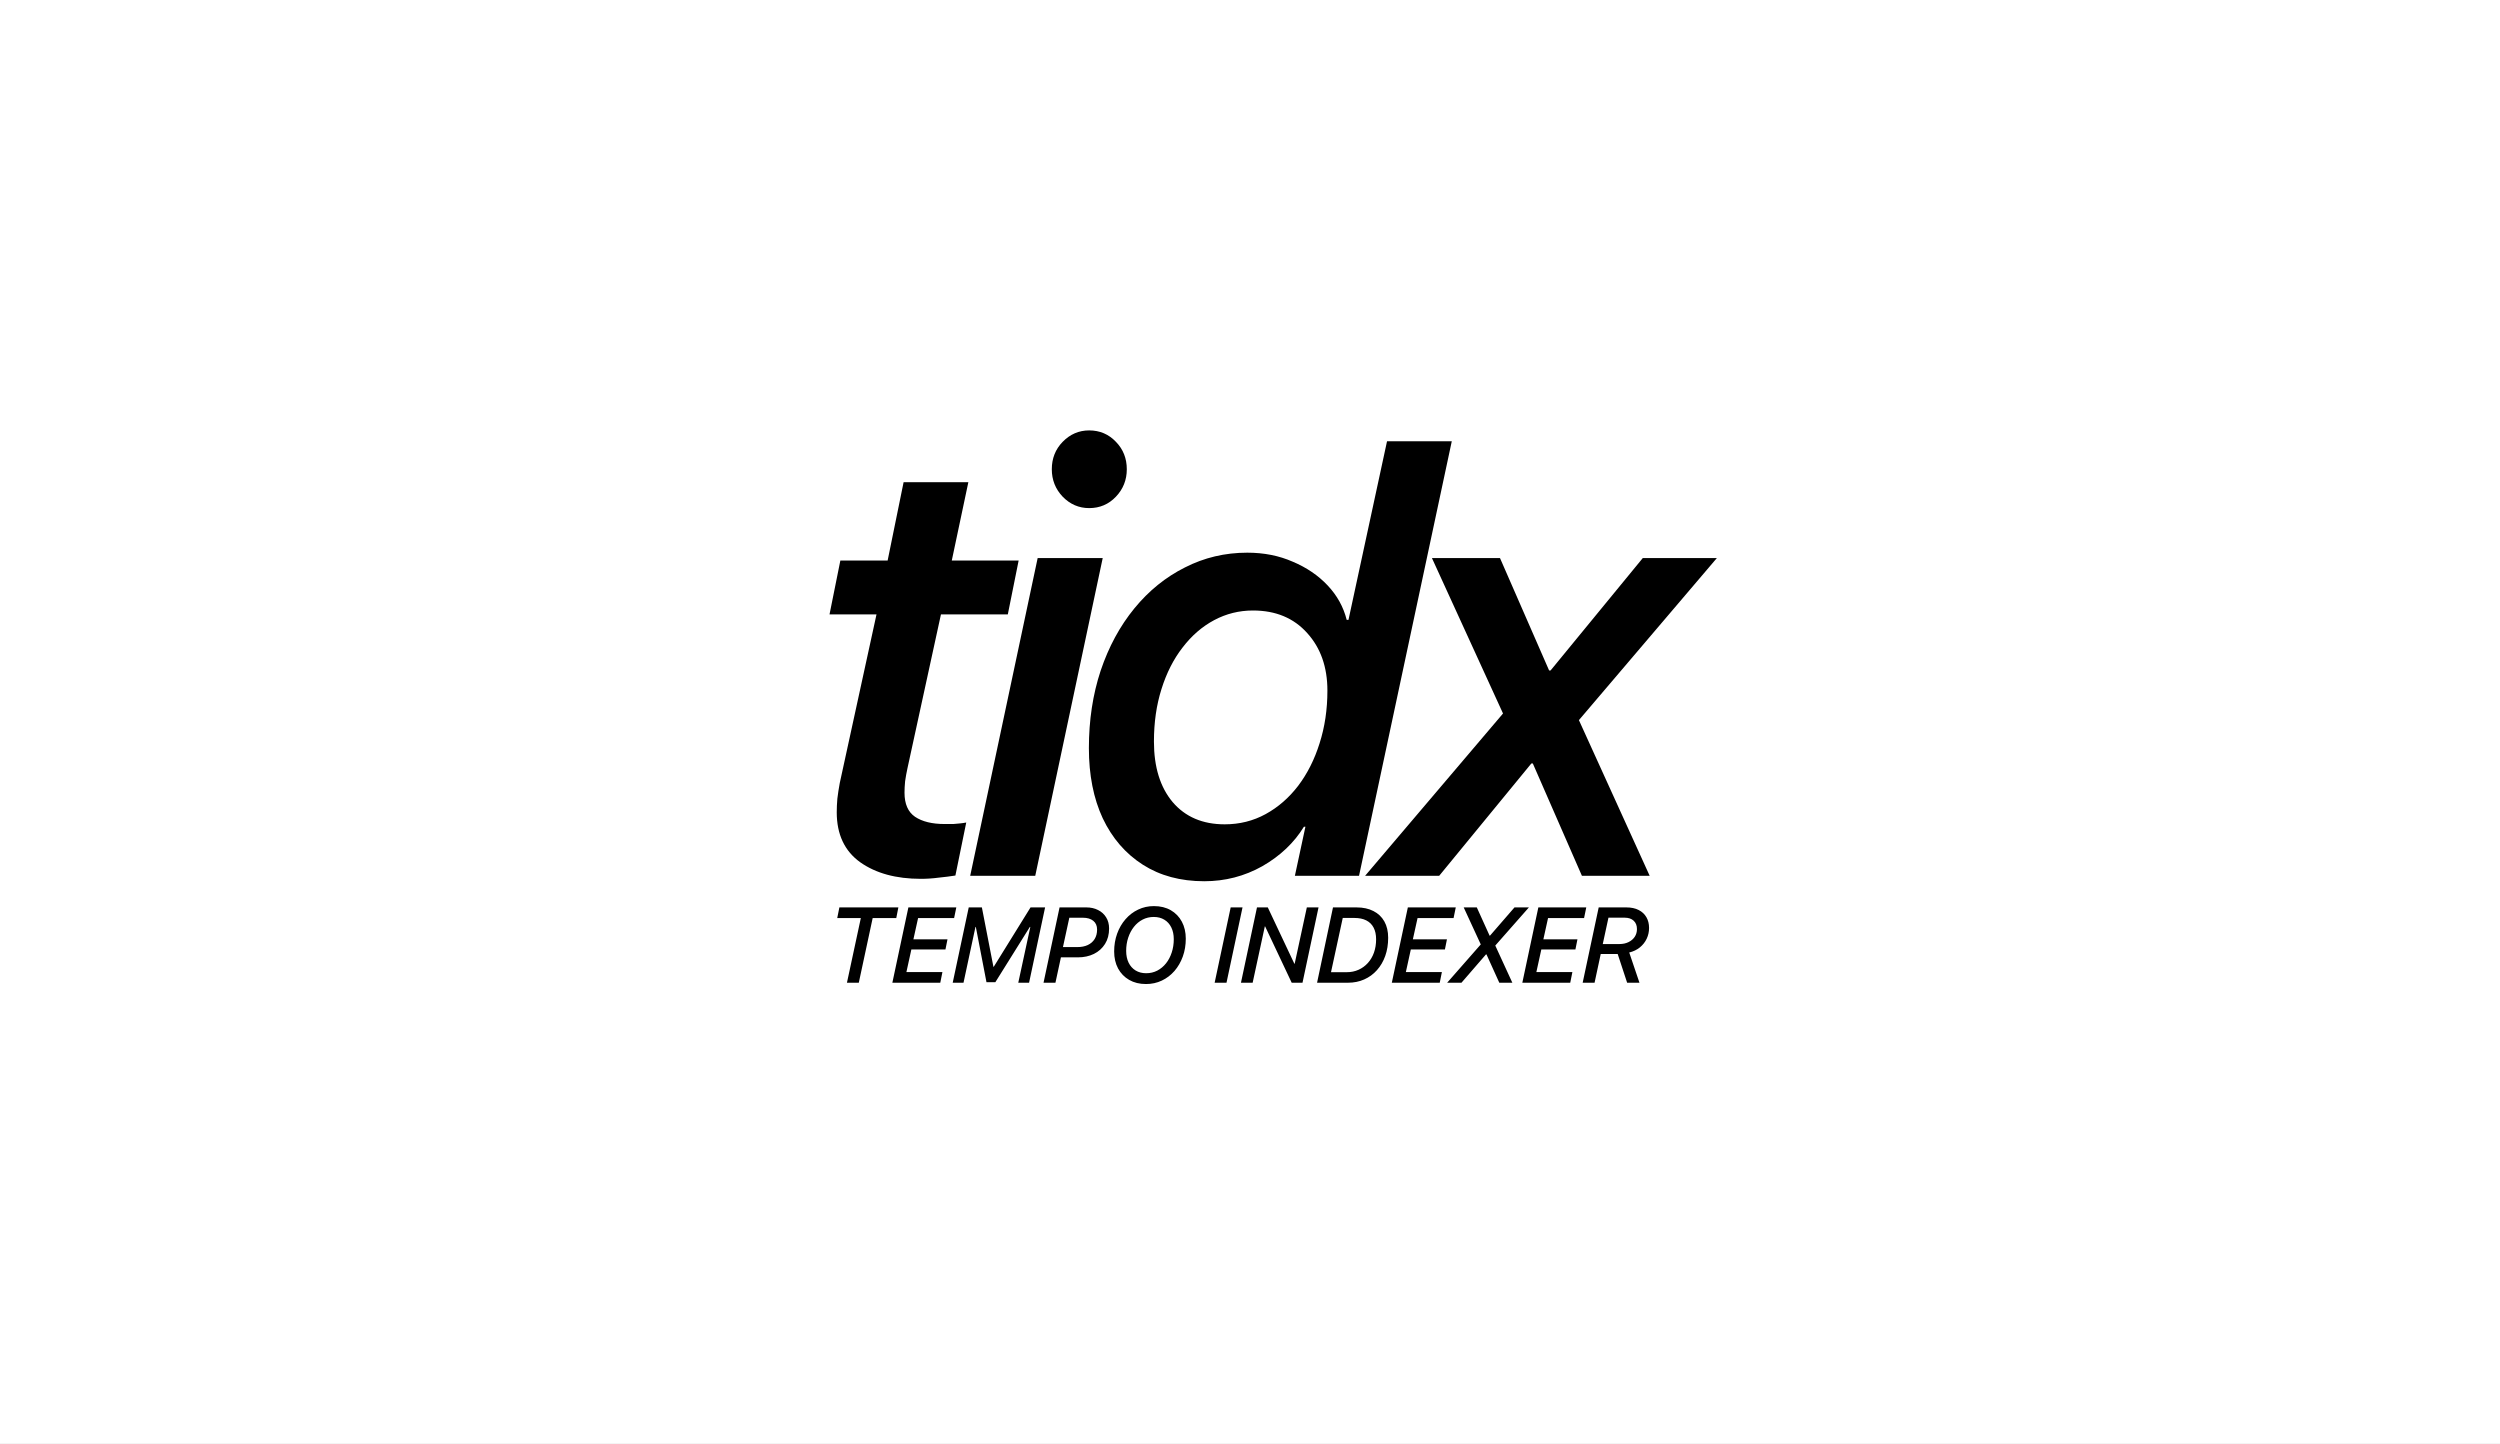
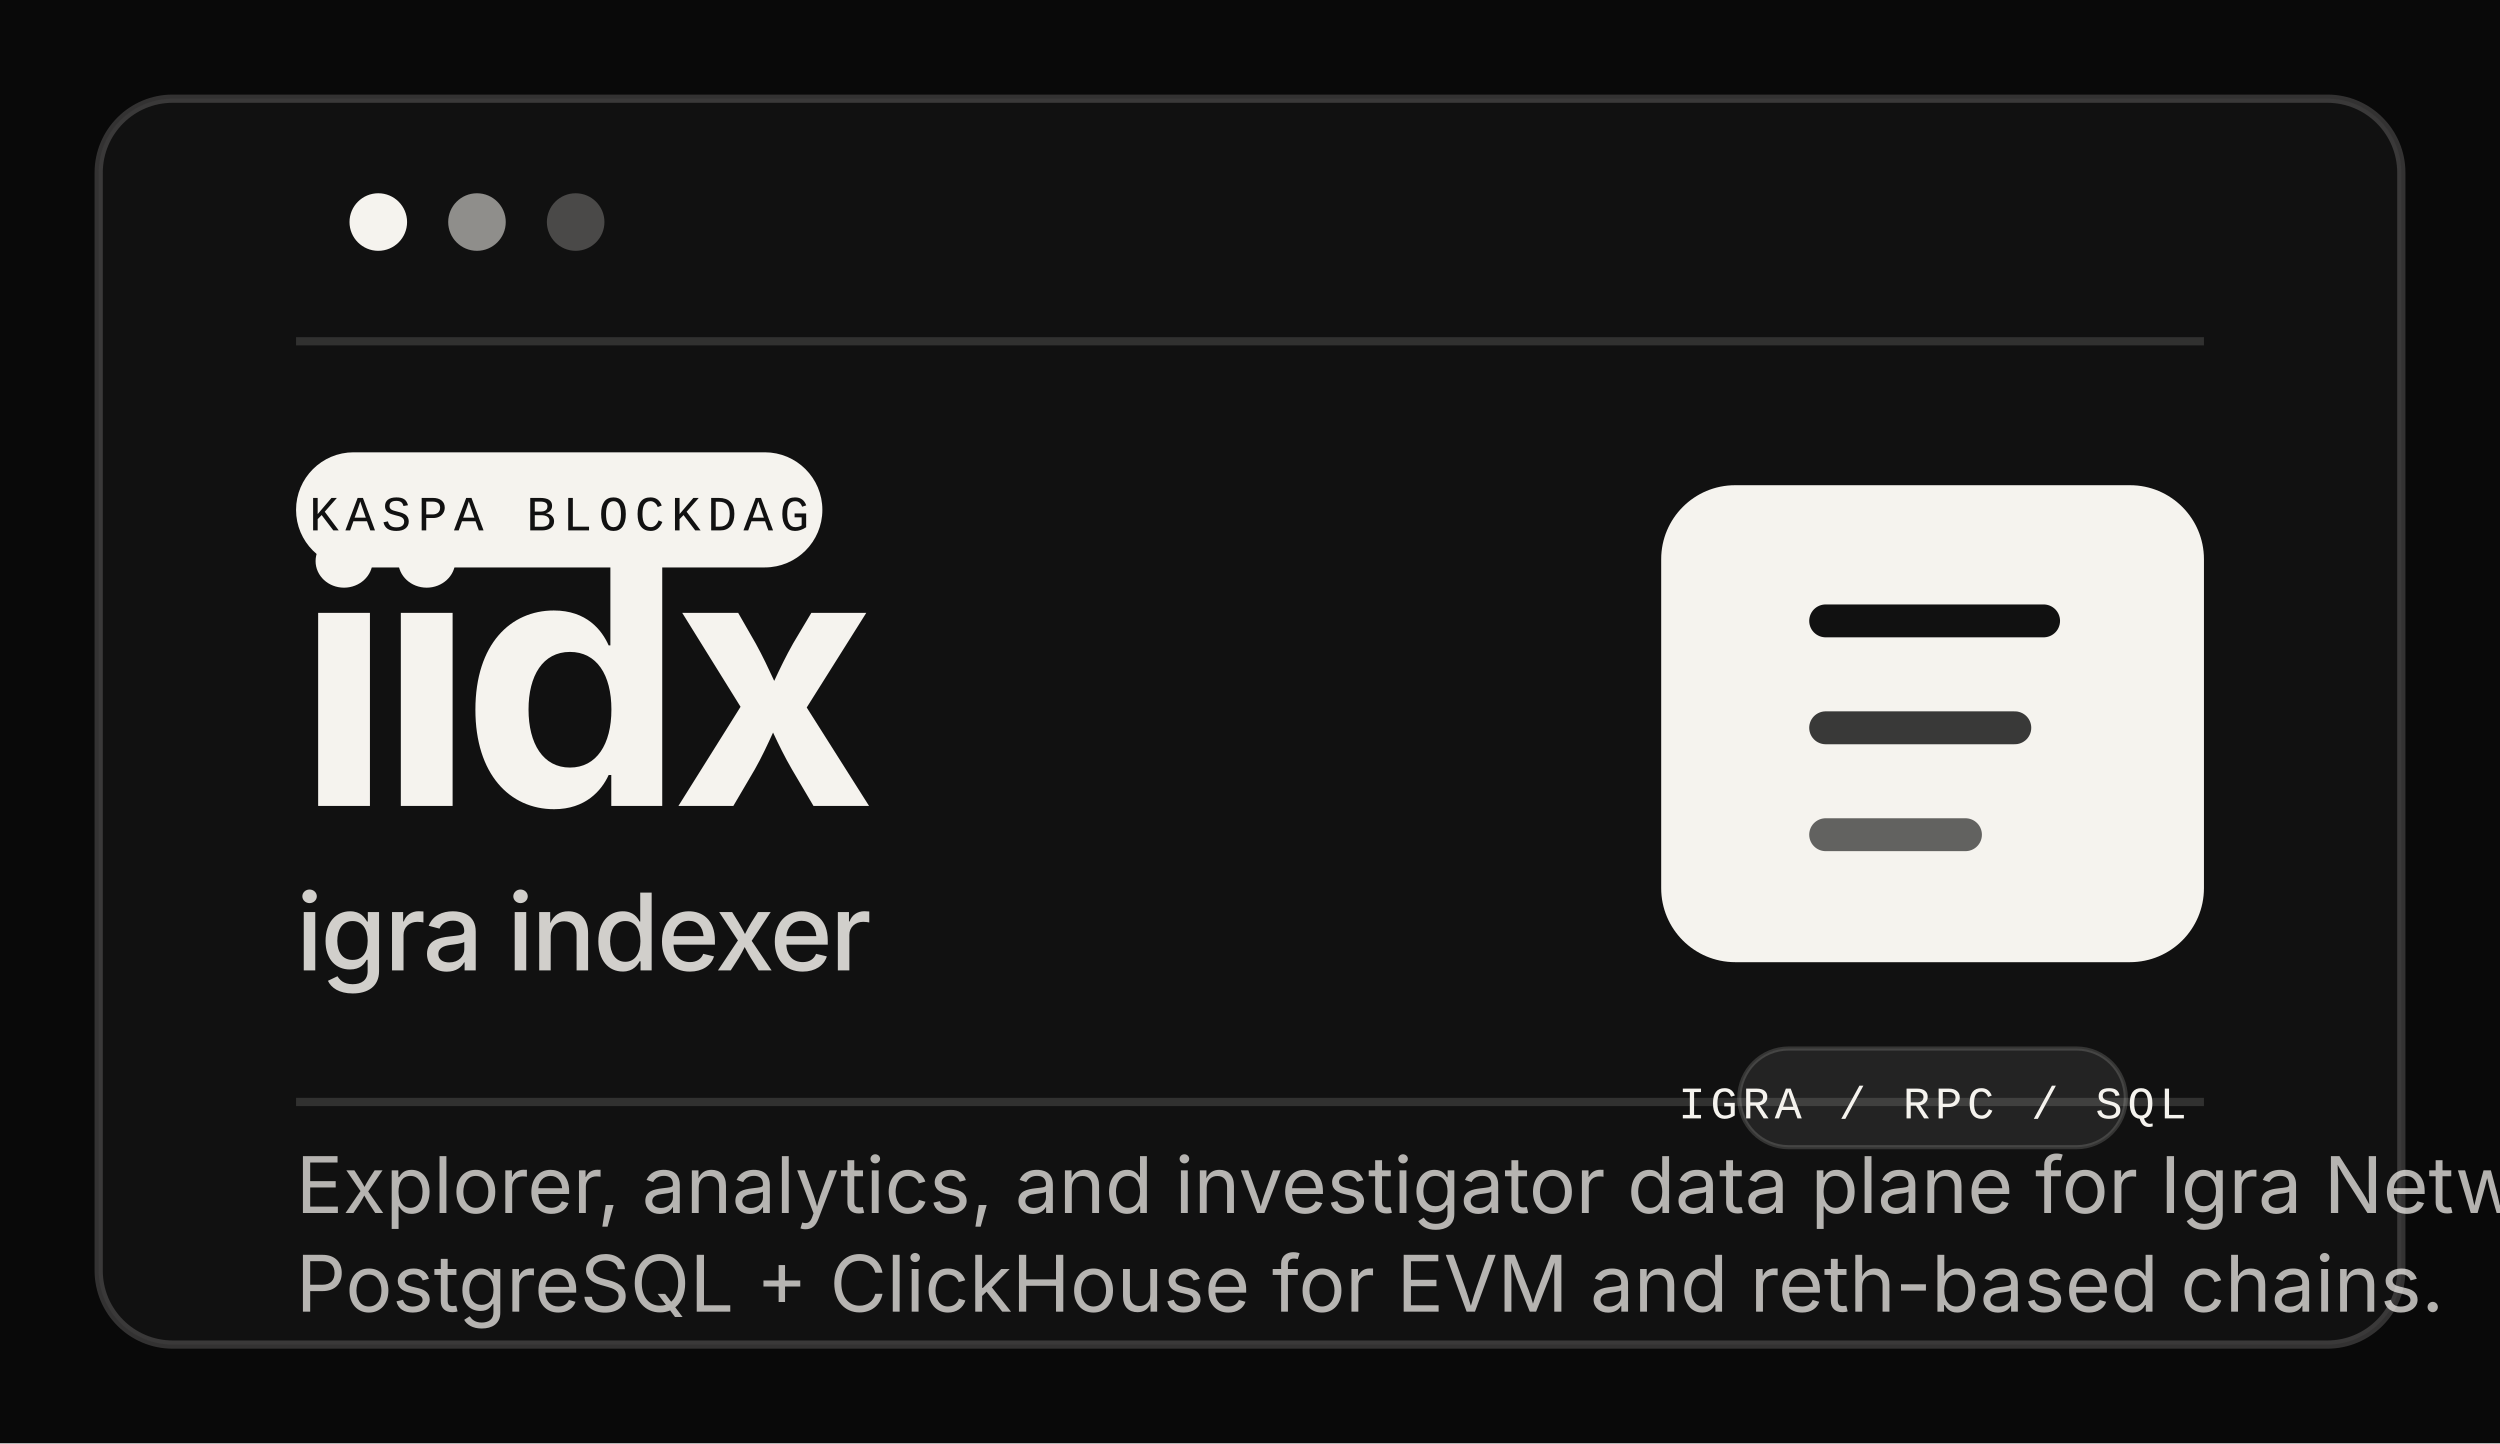
<svg xmlns="http://www.w3.org/2000/svg" width="608" height="351" viewBox="0 0 608 351" fill="none">
-   <rect width="608" height="351" fill="white" />
-   <path d="M223.931 213.732C217.925 213.732 213.018 212.39 209.209 209.704C205.4 206.97 203.496 202.917 203.496 197.546C203.496 196.521 203.545 195.422 203.643 194.25C203.789 193.029 203.984 191.76 204.229 190.441L213.164 149.426H201.738L204.375 136.315H215.874L219.756 117.272H235.503L231.475 136.315H247.734L245.098 149.426H228.838L220.708 186.779C220.464 187.902 220.269 188.977 220.122 190.002C220.024 191.027 219.976 191.955 219.976 192.785C219.976 195.52 220.83 197.473 222.539 198.645C224.297 199.816 226.689 200.402 229.717 200.402C230.547 200.402 231.255 200.402 231.841 200.402C232.427 200.354 232.964 200.305 233.452 200.256C233.989 200.207 234.502 200.134 234.99 200.036L232.354 212.927C231.133 213.122 229.79 213.293 228.325 213.439C226.86 213.635 225.396 213.732 223.931 213.732ZM235.951 213L252.357 135.729H268.178L251.771 213H235.951ZM264.882 123.571C262.392 123.571 260.243 122.644 258.437 120.788C256.679 118.933 255.8 116.711 255.8 114.123C255.8 111.486 256.679 109.265 258.437 107.458C260.243 105.603 262.392 104.675 264.882 104.675C267.47 104.675 269.643 105.603 271.4 107.458C273.158 109.265 274.037 111.486 274.037 114.123C274.037 116.711 273.158 118.933 271.4 120.788C269.643 122.644 267.47 123.571 264.882 123.571ZM292.869 214.318C287.107 214.318 282.127 212.976 277.928 210.29C273.729 207.604 270.481 203.845 268.187 199.011C265.94 194.177 264.817 188.488 264.817 181.945C264.817 175.158 265.77 168.884 267.674 163.122C269.627 157.312 272.361 152.258 275.877 147.961C279.393 143.664 283.494 140.344 288.182 138C292.869 135.607 297.923 134.411 303.343 134.411C307.396 134.411 311.082 135.144 314.402 136.608C317.771 138.024 320.604 139.953 322.898 142.395C325.193 144.836 326.731 147.619 327.513 150.744H327.952L337.327 107.312H353.074L330.516 213H314.915L317.479 201.062H317.112C314.72 204.968 311.351 208.166 307.005 210.656C302.659 213.098 297.947 214.318 292.869 214.318ZM297.85 200.476C301.463 200.476 304.783 199.646 307.811 197.985C310.838 196.325 313.475 194.03 315.721 191.101C317.967 188.122 319.7 184.68 320.921 180.773C322.19 176.818 322.825 172.546 322.825 167.956C322.825 162.243 321.189 157.58 317.918 153.967C314.646 150.305 310.252 148.474 304.734 148.474C301.365 148.474 298.216 149.255 295.286 150.817C292.356 152.38 289.793 154.602 287.596 157.482C285.398 160.314 283.689 163.684 282.469 167.59C281.248 171.447 280.638 175.695 280.638 180.334C280.638 186.535 282.151 191.442 285.179 195.056C288.255 198.669 292.479 200.476 297.85 200.476ZM372.785 185.681H372.419L350.007 213H331.989L365.534 173.522L348.249 135.729H364.802L376.74 163.049H377.106L399.519 135.729H417.536L383.991 175.134L401.203 213H384.724L372.785 185.681Z" fill="black" />
-   <path d="M208.858 239H205.977L209.354 223.271H203.615L204.136 220.681H218.481L217.974 223.271H212.235L208.858 239ZM229.196 236.41L228.676 239H217.021L220.919 220.681H232.573L232.04 223.271H223.28L222.138 228.45H230.428L229.933 230.913H221.643L220.437 236.41H229.196ZM234.325 239H231.697L235.595 220.681H238.794L241.6 235.128H241.676L250.626 220.681H254.168L250.271 239H247.643L250.575 225.429H250.461L242.069 238.873H239.911L237.321 225.429H237.232L234.325 239ZM257.685 220.681H264.21C265.268 220.681 266.212 220.892 267.041 221.315C267.879 221.73 268.535 222.323 269.009 223.093C269.491 223.863 269.732 224.769 269.732 225.81C269.732 227.265 269.402 228.518 268.742 229.567C268.082 230.617 267.181 231.425 266.038 231.992C264.896 232.551 263.592 232.83 262.128 232.83H258.015L256.682 239H253.787L257.685 220.681ZM260.059 223.194L258.51 230.329H262.014C262.987 230.329 263.829 230.164 264.54 229.834C265.259 229.495 265.818 229.009 266.216 228.374C266.614 227.731 266.812 226.965 266.812 226.076C266.812 225.154 266.504 224.443 265.886 223.943C265.268 223.444 264.434 223.194 263.385 223.194H260.059ZM280.6 223.004C279.618 223.004 278.716 223.215 277.896 223.639C277.075 224.062 276.364 224.654 275.763 225.416C275.17 226.169 274.709 227.045 274.379 228.044C274.049 229.034 273.884 230.105 273.884 231.256C273.884 232.348 274.083 233.304 274.48 234.125C274.878 234.938 275.441 235.568 276.169 236.017C276.905 236.465 277.764 236.689 278.746 236.689C279.728 236.689 280.629 236.478 281.45 236.055C282.271 235.623 282.982 235.031 283.583 234.277C284.184 233.516 284.645 232.635 284.967 231.637C285.297 230.638 285.462 229.567 285.462 228.425C285.462 227.316 285.263 226.36 284.865 225.556C284.467 224.743 283.905 224.117 283.177 223.677C282.449 223.228 281.59 223.004 280.6 223.004ZM278.708 239.317C277.142 239.317 275.78 238.983 274.62 238.314C273.461 237.646 272.559 236.719 271.916 235.534C271.281 234.341 270.964 232.961 270.964 231.396C270.964 229.847 271.205 228.404 271.688 227.066C272.17 225.729 272.847 224.561 273.719 223.562C274.59 222.555 275.615 221.772 276.791 221.214C277.967 220.647 279.25 220.363 280.638 220.363C282.212 220.363 283.579 220.698 284.738 221.366C285.898 222.035 286.795 222.966 287.43 224.159C288.064 225.344 288.382 226.719 288.382 228.285C288.382 229.842 288.141 231.29 287.658 232.627C287.176 233.964 286.499 235.136 285.627 236.144C284.755 237.142 283.731 237.921 282.555 238.479C281.378 239.038 280.096 239.317 278.708 239.317ZM298.284 239H295.402L299.3 220.681H302.182L298.284 239ZM304.645 239H301.801L305.698 220.681H308.326L314.788 234.379H314.864L317.822 220.681H320.666L316.769 239H314.141L307.679 225.302H307.603L304.645 239ZM324.183 220.681H329.908C331.508 220.681 332.879 220.977 334.021 221.569C335.173 222.153 336.057 222.995 336.675 224.096C337.293 225.196 337.602 226.521 337.602 228.069C337.602 229.677 337.365 231.15 336.891 232.487C336.417 233.816 335.744 234.967 334.872 235.94C334.009 236.914 332.976 237.667 331.774 238.2C330.581 238.733 329.261 239 327.813 239H320.311L324.183 220.681ZM326.557 223.245L323.7 236.436H327.547C328.579 236.436 329.527 236.241 330.391 235.852C331.262 235.462 332.02 234.912 332.663 234.201C333.306 233.49 333.801 232.648 334.148 231.675C334.495 230.693 334.669 229.614 334.669 228.438C334.669 227.312 334.466 226.364 334.06 225.594C333.662 224.824 333.069 224.24 332.282 223.842C331.504 223.444 330.535 223.245 329.375 223.245H326.557ZM350.665 236.41L350.145 239H338.49L342.388 220.681H354.042L353.509 223.271H344.749L343.606 228.45H351.896L351.401 230.913H343.111L341.905 236.41H350.665ZM351.947 239L360.123 229.682L355.972 220.681H359.158L362.269 227.549H362.37L368.324 220.681H371.828L363.652 229.961L367.804 239H364.63L361.507 232.106H361.393L355.426 239H351.947ZM382.403 236.41L381.883 239H370.229L374.126 220.681H385.78L385.247 223.271H376.487L375.345 228.45H383.635L383.14 230.913H374.85L373.644 236.41H382.403ZM384.904 239L388.802 220.681H395.53C396.707 220.681 397.705 220.892 398.526 221.315C399.347 221.73 399.974 222.314 400.405 223.067C400.837 223.812 401.053 224.68 401.053 225.67C401.053 226.601 400.862 227.473 400.481 228.285C400.101 229.098 399.55 229.8 398.831 230.393C398.112 230.985 397.244 231.404 396.229 231.649L398.717 239H395.721L393.423 232.018H393.461H389.297L387.799 239H384.904ZM391.176 223.182L389.792 229.593H393.829C394.675 229.593 395.416 229.436 396.051 229.123C396.694 228.81 397.198 228.382 397.562 227.841C397.925 227.291 398.107 226.66 398.107 225.949C398.107 225.086 397.841 224.409 397.308 223.918C396.783 223.427 396.059 223.182 395.137 223.182H391.176Z" fill="black" />
+   <rect width="608" height="351" fill="#090909" />
+   <rect x="24" y="24" width="560" height="303" rx="18" fill="#111111" stroke="#F5F3EE" stroke-opacity="0.18" stroke-width="2" />
+   <path d="M72 83H536" stroke="#F5F3EE" stroke-opacity="0.14" stroke-width="2" />
+   <path d="M72 268H536" stroke="#F5F3EE" stroke-opacity="0.14" stroke-width="2" />
+   <circle cx="92" cy="54" r="7" fill="#F5F3EE" />
+   <circle cx="116" cy="54" r="7" fill="#F5F3EE" fill-opacity="0.55" />
+   <circle cx="140" cy="54" r="7" fill="#F5F3EE" fill-opacity="0.25" />
+   <rect x="72" y="110" width="128" height="28" rx="14" fill="#F5F3EE" />
+   <text x="136" y="129" text-anchor="middle" fill="#111111" font-family="SFMono-Regular, Menlo, Monaco, Consolas, Liberation Mono, monospace" font-size="12" letter-spacing="1.6">KASPA BLOCKDAG</text>
+   <text x="72" y="196" fill="#F5F3EE" font-family="Inter, Arial, sans-serif" font-size="86" font-weight="700" letter-spacing="-3.2">iidx</text>
+   <text x="72" y="236" fill="#F5F3EE" fill-opacity="0.84" font-family="Inter, Arial, sans-serif" font-size="26" font-weight="500" letter-spacing="-0.6">igra indexer</text>
+   <text x="72" y="295" fill="#F5F3EE" fill-opacity="0.72" font-family="Inter, Arial, sans-serif" font-size="19">Explorer, analytics, and investigator data plane for Igra Network.</text>
+   <text x="72" y="319" fill="#F5F3EE" fill-opacity="0.72" font-family="Inter, Arial, sans-serif" font-size="19">PostgreSQL + ClickHouse for EVM and reth-based chains.</text>
+   <rect x="404" y="118" width="132" height="116" rx="18" fill="#F5F3EE" />
+   <path d="M444 151H497" stroke="#111111" stroke-width="8" stroke-linecap="round" />
+   <path d="M444 177H490" stroke="#111111" stroke-opacity="0.82" stroke-width="8" stroke-linecap="round" />
+   <path d="M444 203H478" stroke="#111111" stroke-opacity="0.64" stroke-width="8" stroke-linecap="round" />
+   <rect x="423" y="255" width="94" height="24" rx="12" fill="#F5F3EE" fill-opacity="0.08" stroke="#F5F3EE" stroke-opacity="0.16" />
+   <text x="470" y="272" text-anchor="middle" fill="#F5F3EE" font-family="SFMono-Regular, Menlo, Monaco, Consolas, Liberation Mono, monospace" font-size="11" letter-spacing="1.2">IGRA / RPC / SQL</text>
</svg>
